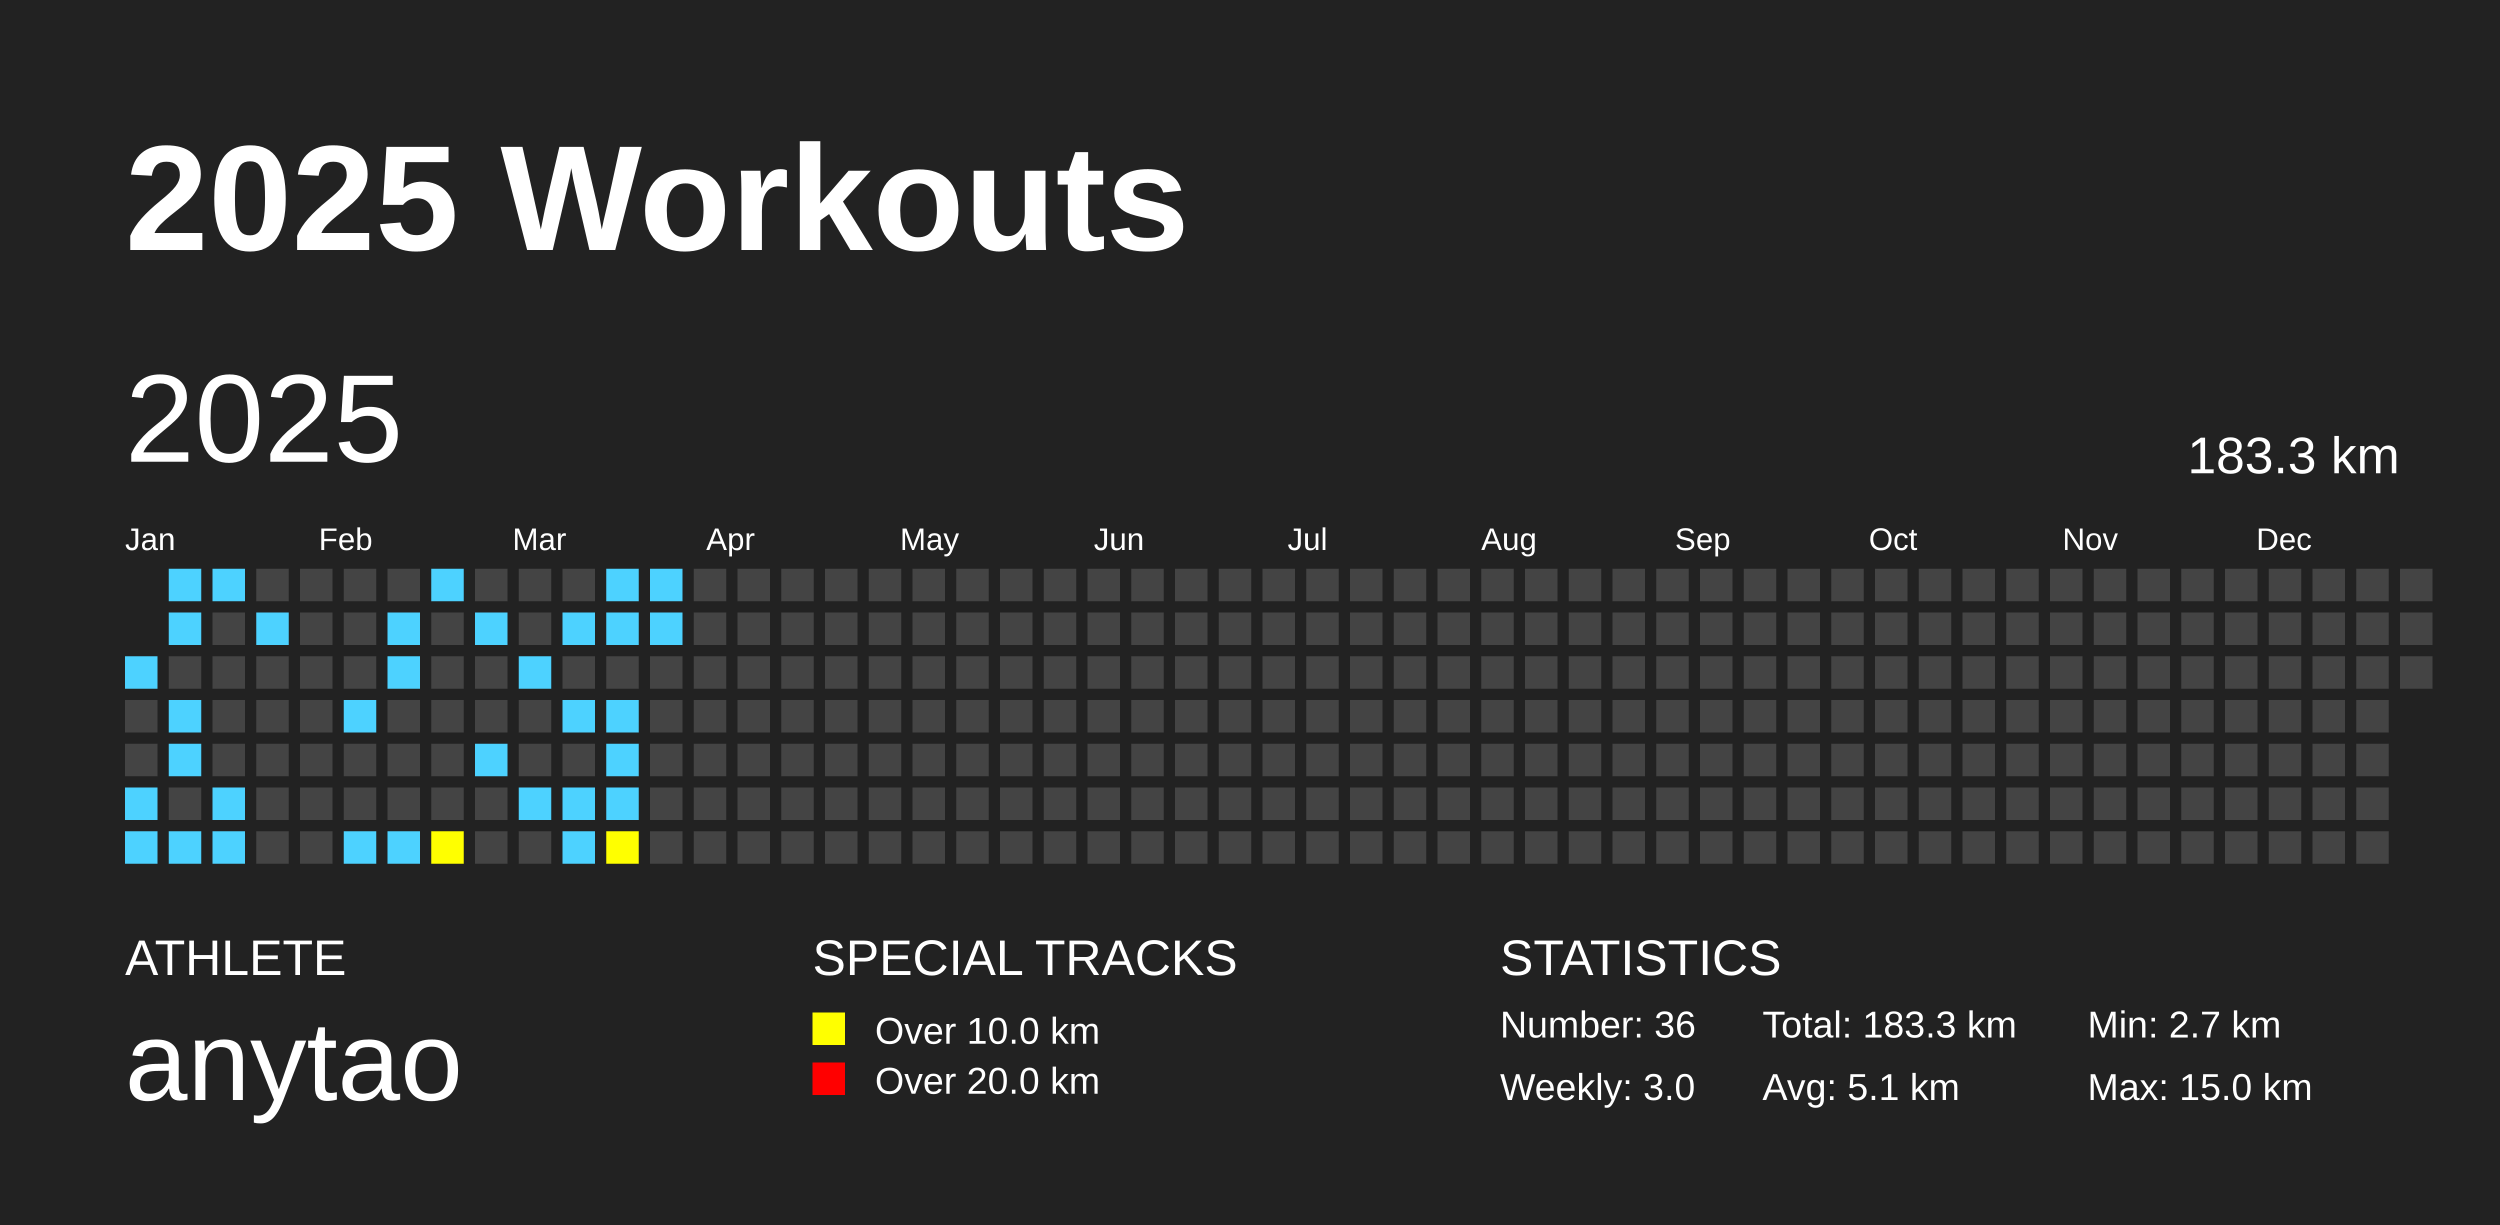
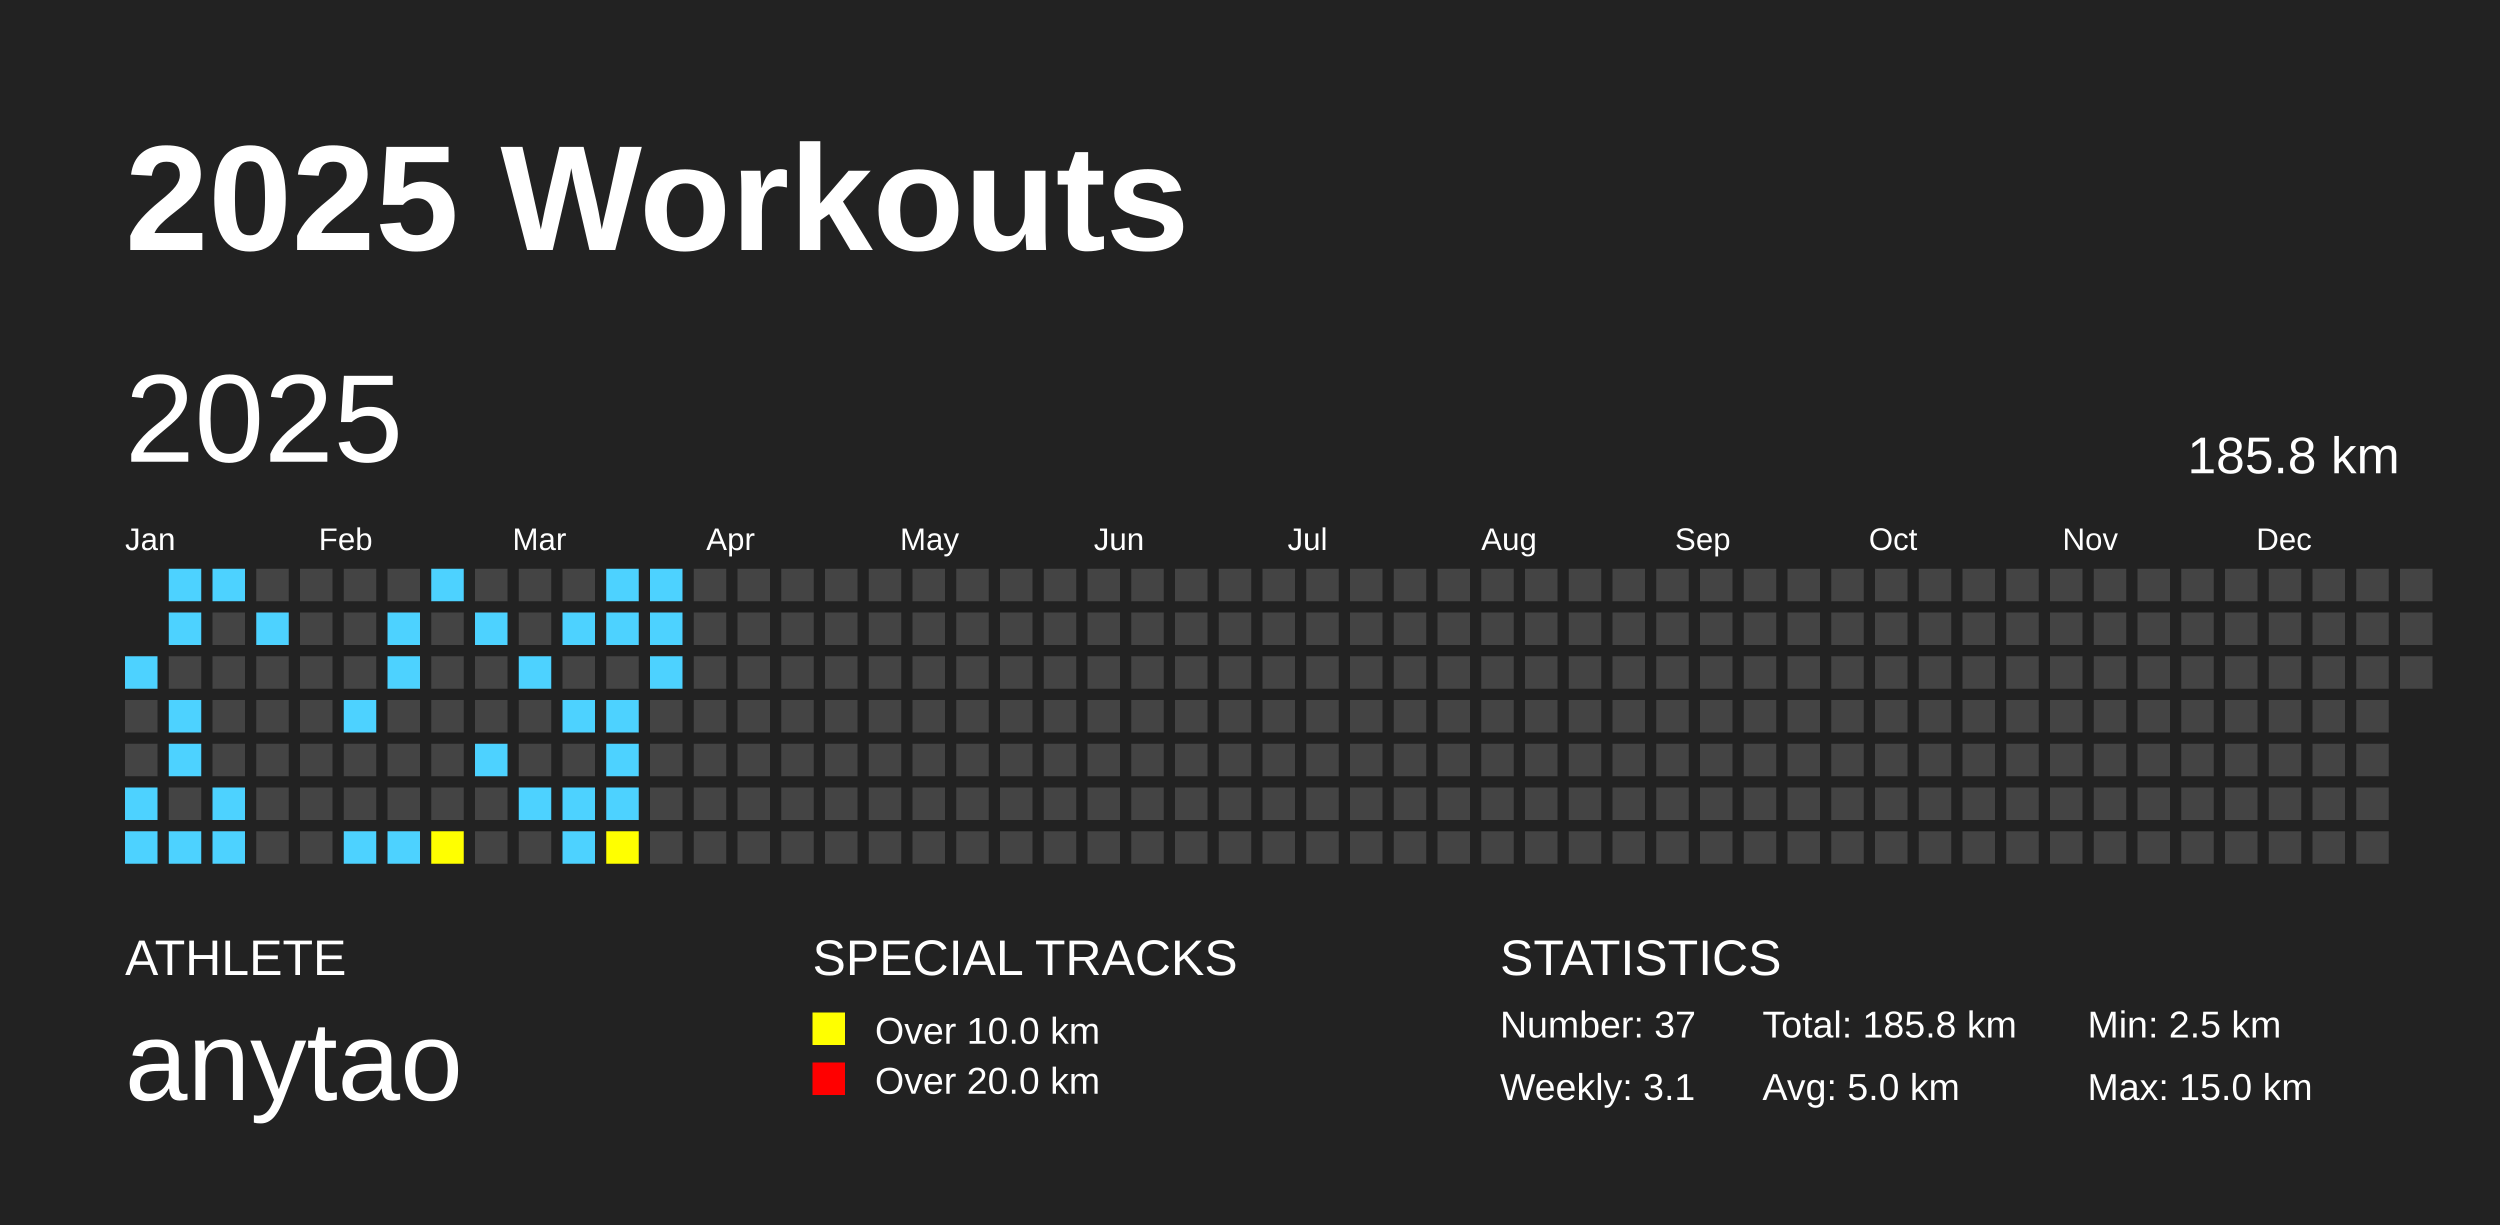
<svg xmlns="http://www.w3.org/2000/svg" baseProfile="full" height="98mm" version="1.1" viewBox="0,0,200,98" width="200mm">
  <defs />
  <rect fill="#222222" height="98" width="200" x="0" y="0" />
  <text fill="#FFFFFF" style="font-size:12px; font-family:Arial; font-weight:bold;" x="10" y="20">2025 Workouts</text>
  <text fill="#FFFFFF" style="font-size:4px; font-family:Arial" x="10" y="78">ATHLETE</text>
  <text fill="#FFFFFF" style="font-size:9px; font-family:Arial" x="10" y="88">anytao</text>
  <text fill="#FFFFFF" style="font-size:4px; font-family:Arial" x="65" y="78">SPECIAL TRACKS</text>
  <rect fill="yellow" height="2.6" width="2.6" x="65" y="81" />
  <text fill="#FFFFFF" style="font-size:3px; font-family:Arial" x="70" y="83.5">Over 10.0 km</text>
  <rect fill="red" height="2.6" width="2.6" x="65" y="85" />
  <text fill="#FFFFFF" style="font-size:3px; font-family:Arial" x="70" y="87.5">Over 20.0 km</text>
  <text fill="#FFFFFF" style="font-size:4px; font-family:Arial" x="120" y="78">STATISTICS</text>
-   <text fill="#FFFFFF" style="font-size:3px; font-family:Arial" x="120" y="83">Number: 36</text>
-   <text fill="#FFFFFF" style="font-size:3px; font-family:Arial" x="120" y="88">Weekly: 3.0</text>
-   <text fill="#FFFFFF" style="font-size:3px; font-family:Arial" x="141" y="83">Total: 183.3 km</text>
-   <text fill="#FFFFFF" style="font-size:3px; font-family:Arial" x="141" y="88">Avg: 5.1 km</text>
-   <text fill="#FFFFFF" style="font-size:3px; font-family:Arial" x="167" y="83">Min: 2.7 km</text>
+   <text fill="#FFFFFF" style="font-size:3px; font-family:Arial" x="120" y="83">Number: 37</text>
+   <text fill="#FFFFFF" style="font-size:3px; font-family:Arial" x="120" y="88">Weekly: 3.1</text>
+   <text fill="#FFFFFF" style="font-size:3px; font-family:Arial" x="141" y="83">Total: 185.8 km</text>
+   <text fill="#FFFFFF" style="font-size:3px; font-family:Arial" x="141" y="88">Avg: 5.0 km</text>
+   <text fill="#FFFFFF" style="font-size:3px; font-family:Arial" x="167" y="83">Min: 2.5 km</text>
  <text fill="#FFFFFF" style="font-size:3px; font-family:Arial" x="167" y="88">Max: 15.0 km</text>
  <text dominant-baseline="hanging" fill="#FFFFFF" style="font-size:10.0px; font-family:Arial;" x="10" y="30">2025</text>
-   <text dominant-baseline="hanging" fill="#FFFFFF" style="font-size:4.125px; font-family:Arial;" x="175" y="35">183.3 km</text>
+   <text dominant-baseline="hanging" fill="#FFFFFF" style="font-size:4.125px; font-family:Arial;" x="175" y="35">185.8 km</text>
  <text fill="#FFFFFF" style="font-size:2.5px; font-family:Arial" x="10.0" y="44">Jan</text>
  <text fill="#FFFFFF" style="font-size:2.5px; font-family:Arial" x="25.5" y="44">Feb</text>
  <text fill="#FFFFFF" style="font-size:2.5px; font-family:Arial" x="41.0" y="44">Mar</text>
  <text fill="#FFFFFF" style="font-size:2.5px; font-family:Arial" x="56.5" y="44">Apr</text>
  <text fill="#FFFFFF" style="font-size:2.5px; font-family:Arial" x="72.0" y="44">May</text>
  <text fill="#FFFFFF" style="font-size:2.5px; font-family:Arial" x="87.5" y="44">Jun</text>
  <text fill="#FFFFFF" style="font-size:2.5px; font-family:Arial" x="103.0" y="44">Jul</text>
  <text fill="#FFFFFF" style="font-size:2.5px; font-family:Arial" x="118.5" y="44">Aug</text>
  <text fill="#FFFFFF" style="font-size:2.5px; font-family:Arial" x="134.0" y="44">Sep</text>
  <text fill="#FFFFFF" style="font-size:2.5px; font-family:Arial" x="149.5" y="44">Oct</text>
  <text fill="#FFFFFF" style="font-size:2.5px; font-family:Arial" x="165.0" y="44">Nov</text>
  <text fill="#FFFFFF" style="font-size:2.5px; font-family:Arial" x="180.5" y="44">Dec</text>
  <rect fill="#4DD2FF" height="2.6" width="2.6" x="10.0" y="52.5" />
  <rect fill="#444444" height="2.6" width="2.6" x="10.0" y="56.0" />
  <rect fill="#444444" height="2.6" width="2.6" x="10.0" y="59.5" />
  <rect fill="#4DD2FF" height="2.6" width="2.6" x="10.0" y="63.0" />
  <rect fill="#4DD2FF" height="2.6" width="2.6" x="10.0" y="66.5" />
  <rect fill="#4DD2FF" height="2.6" width="2.6" x="13.5" y="45.5" />
  <rect fill="#4DD2FF" height="2.6" width="2.6" x="13.5" y="49.0" />
  <rect fill="#444444" height="2.6" width="2.6" x="13.5" y="52.5" />
  <rect fill="#4DD2FF" height="2.6" width="2.6" x="13.5" y="56.0" />
  <rect fill="#4DD2FF" height="2.6" width="2.6" x="13.5" y="59.5" />
  <rect fill="#444444" height="2.6" width="2.6" x="13.5" y="63.0" />
  <rect fill="#4DD2FF" height="2.6" width="2.6" x="13.5" y="66.5" />
  <rect fill="#4DD2FF" height="2.6" width="2.6" x="17.0" y="45.5" />
  <rect fill="#444444" height="2.6" width="2.6" x="17.0" y="49.0" />
  <rect fill="#444444" height="2.6" width="2.6" x="17.0" y="52.5" />
  <rect fill="#444444" height="2.6" width="2.6" x="17.0" y="56.0" />
  <rect fill="#444444" height="2.6" width="2.6" x="17.0" y="59.5" />
  <rect fill="#4DD2FF" height="2.6" width="2.6" x="17.0" y="63.0" />
  <rect fill="#4DD2FF" height="2.6" width="2.6" x="17.0" y="66.5" />
  <rect fill="#444444" height="2.6" width="2.6" x="20.5" y="45.5" />
  <rect fill="#4DD2FF" height="2.6" width="2.6" x="20.5" y="49.0" />
  <rect fill="#444444" height="2.6" width="2.6" x="20.5" y="52.5" />
  <rect fill="#444444" height="2.6" width="2.6" x="20.5" y="56.0" />
  <rect fill="#444444" height="2.6" width="2.6" x="20.5" y="59.5" />
  <rect fill="#444444" height="2.6" width="2.6" x="20.5" y="63.0" />
  <rect fill="#444444" height="2.6" width="2.6" x="20.5" y="66.5" />
  <rect fill="#444444" height="2.6" width="2.6" x="24.0" y="45.5" />
  <rect fill="#444444" height="2.6" width="2.6" x="24.0" y="49.0" />
  <rect fill="#444444" height="2.6" width="2.6" x="24.0" y="52.5" />
  <rect fill="#444444" height="2.6" width="2.6" x="24.0" y="56.0" />
  <rect fill="#444444" height="2.6" width="2.6" x="24.0" y="59.5" />
  <rect fill="#444444" height="2.6" width="2.6" x="24.0" y="63.0" />
  <rect fill="#444444" height="2.6" width="2.6" x="24.0" y="66.5" />
  <rect fill="#444444" height="2.6" width="2.6" x="27.5" y="45.5" />
  <rect fill="#444444" height="2.6" width="2.6" x="27.5" y="49.0" />
  <rect fill="#444444" height="2.6" width="2.6" x="27.5" y="52.5" />
  <rect fill="#4DD2FF" height="2.6" width="2.6" x="27.5" y="56.0" />
  <rect fill="#444444" height="2.6" width="2.6" x="27.5" y="59.5" />
  <rect fill="#444444" height="2.6" width="2.6" x="27.5" y="63.0" />
  <rect fill="#4DD2FF" height="2.6" width="2.6" x="27.5" y="66.5" />
  <rect fill="#444444" height="2.6" width="2.6" x="31.0" y="45.5" />
  <rect fill="#4DD2FF" height="2.6" width="2.6" x="31.0" y="49.0" />
  <rect fill="#4DD2FF" height="2.6" width="2.6" x="31.0" y="52.5" />
  <rect fill="#444444" height="2.6" width="2.6" x="31.0" y="56.0" />
  <rect fill="#444444" height="2.6" width="2.6" x="31.0" y="59.5" />
  <rect fill="#444444" height="2.6" width="2.6" x="31.0" y="63.0" />
  <rect fill="#4DD2FF" height="2.6" width="2.6" x="31.0" y="66.5" />
  <rect fill="#4DD2FF" height="2.6" width="2.6" x="34.5" y="45.5" />
  <rect fill="#444444" height="2.6" width="2.6" x="34.5" y="49.0" />
  <rect fill="#444444" height="2.6" width="2.6" x="34.5" y="52.5" />
  <rect fill="#444444" height="2.6" width="2.6" x="34.5" y="56.0" />
  <rect fill="#444444" height="2.6" width="2.6" x="34.5" y="59.5" />
  <rect fill="#444444" height="2.6" width="2.6" x="34.5" y="63.0" />
  <rect fill="yellow" height="2.6" width="2.6" x="34.5" y="66.5" />
  <rect fill="#444444" height="2.6" width="2.6" x="38.0" y="45.5" />
  <rect fill="#4DD2FF" height="2.6" width="2.6" x="38.0" y="49.0" />
  <rect fill="#444444" height="2.6" width="2.6" x="38.0" y="52.5" />
  <rect fill="#444444" height="2.6" width="2.6" x="38.0" y="56.0" />
  <rect fill="#4DD2FF" height="2.6" width="2.6" x="38.0" y="59.5" />
  <rect fill="#444444" height="2.6" width="2.6" x="38.0" y="63.0" />
  <rect fill="#444444" height="2.6" width="2.6" x="38.0" y="66.5" />
  <rect fill="#444444" height="2.6" width="2.6" x="41.5" y="45.5" />
  <rect fill="#444444" height="2.6" width="2.6" x="41.5" y="49.0" />
  <rect fill="#4DD2FF" height="2.6" width="2.6" x="41.5" y="52.5" />
  <rect fill="#444444" height="2.6" width="2.6" x="41.5" y="56.0" />
  <rect fill="#444444" height="2.6" width="2.6" x="41.5" y="59.5" />
  <rect fill="#4DD2FF" height="2.6" width="2.6" x="41.5" y="63.0" />
  <rect fill="#444444" height="2.6" width="2.6" x="41.5" y="66.5" />
  <rect fill="#444444" height="2.6" width="2.6" x="45.0" y="45.5" />
  <rect fill="#4DD2FF" height="2.6" width="2.6" x="45.0" y="49.0" />
  <rect fill="#444444" height="2.6" width="2.6" x="45.0" y="52.5" />
  <rect fill="#4DD2FF" height="2.6" width="2.6" x="45.0" y="56.0" />
  <rect fill="#444444" height="2.6" width="2.6" x="45.0" y="59.5" />
  <rect fill="#4DD2FF" height="2.6" width="2.6" x="45.0" y="63.0" />
  <rect fill="#4DD2FF" height="2.6" width="2.6" x="45.0" y="66.5" />
  <rect fill="#4DD2FF" height="2.6" width="2.6" x="48.5" y="45.5" />
  <rect fill="#4DD2FF" height="2.6" width="2.6" x="48.5" y="49.0" />
  <rect fill="#444444" height="2.6" width="2.6" x="48.5" y="52.5" />
  <rect fill="#4DD2FF" height="2.6" width="2.6" x="48.5" y="56.0" />
  <rect fill="#4DD2FF" height="2.6" width="2.6" x="48.5" y="59.5" />
  <rect fill="#4DD2FF" height="2.6" width="2.6" x="48.5" y="63.0" />
  <rect fill="yellow" height="2.6" width="2.6" x="48.5" y="66.5" />
  <rect fill="#4DD2FF" height="2.6" width="2.6" x="52.0" y="45.5" />
  <rect fill="#4DD2FF" height="2.6" width="2.6" x="52.0" y="49.0" />
-   <rect fill="#444444" height="2.6" width="2.6" x="52.0" y="52.5" />
+   <rect fill="#4DD2FF" height="2.6" width="2.6" x="52.0" y="52.5" />
  <rect fill="#444444" height="2.6" width="2.6" x="52.0" y="56.0" />
  <rect fill="#444444" height="2.6" width="2.6" x="52.0" y="59.5" />
  <rect fill="#444444" height="2.6" width="2.6" x="52.0" y="63.0" />
  <rect fill="#444444" height="2.6" width="2.6" x="52.0" y="66.5" />
  <rect fill="#444444" height="2.6" width="2.6" x="55.5" y="45.5" />
  <rect fill="#444444" height="2.6" width="2.6" x="55.5" y="49.0" />
  <rect fill="#444444" height="2.6" width="2.6" x="55.5" y="52.5" />
  <rect fill="#444444" height="2.6" width="2.6" x="55.5" y="56.0" />
  <rect fill="#444444" height="2.6" width="2.6" x="55.5" y="59.5" />
  <rect fill="#444444" height="2.6" width="2.6" x="55.5" y="63.0" />
  <rect fill="#444444" height="2.6" width="2.6" x="55.5" y="66.5" />
  <rect fill="#444444" height="2.6" width="2.6" x="59.0" y="45.5" />
  <rect fill="#444444" height="2.6" width="2.6" x="59.0" y="49.0" />
  <rect fill="#444444" height="2.6" width="2.6" x="59.0" y="52.5" />
  <rect fill="#444444" height="2.6" width="2.6" x="59.0" y="56.0" />
  <rect fill="#444444" height="2.6" width="2.6" x="59.0" y="59.5" />
  <rect fill="#444444" height="2.6" width="2.6" x="59.0" y="63.0" />
  <rect fill="#444444" height="2.6" width="2.6" x="59.0" y="66.5" />
  <rect fill="#444444" height="2.6" width="2.6" x="62.5" y="45.5" />
  <rect fill="#444444" height="2.6" width="2.6" x="62.5" y="49.0" />
  <rect fill="#444444" height="2.6" width="2.6" x="62.5" y="52.5" />
  <rect fill="#444444" height="2.6" width="2.6" x="62.5" y="56.0" />
  <rect fill="#444444" height="2.6" width="2.6" x="62.5" y="59.5" />
  <rect fill="#444444" height="2.6" width="2.6" x="62.5" y="63.0" />
  <rect fill="#444444" height="2.6" width="2.6" x="62.5" y="66.5" />
  <rect fill="#444444" height="2.6" width="2.6" x="66.0" y="45.5" />
  <rect fill="#444444" height="2.6" width="2.6" x="66.0" y="49.0" />
  <rect fill="#444444" height="2.6" width="2.6" x="66.0" y="52.5" />
  <rect fill="#444444" height="2.6" width="2.6" x="66.0" y="56.0" />
  <rect fill="#444444" height="2.6" width="2.6" x="66.0" y="59.5" />
  <rect fill="#444444" height="2.6" width="2.6" x="66.0" y="63.0" />
  <rect fill="#444444" height="2.6" width="2.6" x="66.0" y="66.5" />
  <rect fill="#444444" height="2.6" width="2.6" x="69.5" y="45.5" />
  <rect fill="#444444" height="2.6" width="2.6" x="69.5" y="49.0" />
  <rect fill="#444444" height="2.6" width="2.6" x="69.5" y="52.5" />
  <rect fill="#444444" height="2.6" width="2.6" x="69.5" y="56.0" />
  <rect fill="#444444" height="2.6" width="2.6" x="69.5" y="59.5" />
  <rect fill="#444444" height="2.6" width="2.6" x="69.5" y="63.0" />
  <rect fill="#444444" height="2.6" width="2.6" x="69.5" y="66.5" />
  <rect fill="#444444" height="2.6" width="2.6" x="73.0" y="45.5" />
  <rect fill="#444444" height="2.6" width="2.6" x="73.0" y="49.0" />
  <rect fill="#444444" height="2.6" width="2.6" x="73.0" y="52.5" />
  <rect fill="#444444" height="2.6" width="2.6" x="73.0" y="56.0" />
  <rect fill="#444444" height="2.6" width="2.6" x="73.0" y="59.5" />
  <rect fill="#444444" height="2.6" width="2.6" x="73.0" y="63.0" />
  <rect fill="#444444" height="2.6" width="2.6" x="73.0" y="66.5" />
  <rect fill="#444444" height="2.6" width="2.6" x="76.5" y="45.5" />
  <rect fill="#444444" height="2.6" width="2.6" x="76.5" y="49.0" />
  <rect fill="#444444" height="2.6" width="2.6" x="76.5" y="52.5" />
  <rect fill="#444444" height="2.6" width="2.6" x="76.5" y="56.0" />
  <rect fill="#444444" height="2.6" width="2.6" x="76.5" y="59.5" />
  <rect fill="#444444" height="2.6" width="2.6" x="76.5" y="63.0" />
  <rect fill="#444444" height="2.6" width="2.6" x="76.5" y="66.5" />
  <rect fill="#444444" height="2.6" width="2.6" x="80.0" y="45.5" />
  <rect fill="#444444" height="2.6" width="2.6" x="80.0" y="49.0" />
  <rect fill="#444444" height="2.6" width="2.6" x="80.0" y="52.5" />
  <rect fill="#444444" height="2.6" width="2.6" x="80.0" y="56.0" />
  <rect fill="#444444" height="2.6" width="2.6" x="80.0" y="59.5" />
  <rect fill="#444444" height="2.6" width="2.6" x="80.0" y="63.0" />
  <rect fill="#444444" height="2.6" width="2.6" x="80.0" y="66.5" />
  <rect fill="#444444" height="2.6" width="2.6" x="83.5" y="45.5" />
  <rect fill="#444444" height="2.6" width="2.6" x="83.5" y="49.0" />
  <rect fill="#444444" height="2.6" width="2.6" x="83.5" y="52.5" />
  <rect fill="#444444" height="2.6" width="2.6" x="83.5" y="56.0" />
  <rect fill="#444444" height="2.6" width="2.6" x="83.5" y="59.5" />
  <rect fill="#444444" height="2.6" width="2.6" x="83.5" y="63.0" />
  <rect fill="#444444" height="2.6" width="2.6" x="83.5" y="66.5" />
  <rect fill="#444444" height="2.6" width="2.6" x="87.0" y="45.5" />
  <rect fill="#444444" height="2.6" width="2.6" x="87.0" y="49.0" />
  <rect fill="#444444" height="2.6" width="2.6" x="87.0" y="52.5" />
  <rect fill="#444444" height="2.6" width="2.6" x="87.0" y="56.0" />
  <rect fill="#444444" height="2.6" width="2.6" x="87.0" y="59.5" />
  <rect fill="#444444" height="2.6" width="2.6" x="87.0" y="63.0" />
  <rect fill="#444444" height="2.6" width="2.6" x="87.0" y="66.5" />
  <rect fill="#444444" height="2.6" width="2.6" x="90.5" y="45.5" />
  <rect fill="#444444" height="2.6" width="2.6" x="90.5" y="49.0" />
  <rect fill="#444444" height="2.6" width="2.6" x="90.5" y="52.5" />
  <rect fill="#444444" height="2.6" width="2.6" x="90.5" y="56.0" />
  <rect fill="#444444" height="2.6" width="2.6" x="90.5" y="59.5" />
  <rect fill="#444444" height="2.6" width="2.6" x="90.5" y="63.0" />
  <rect fill="#444444" height="2.6" width="2.6" x="90.5" y="66.5" />
  <rect fill="#444444" height="2.6" width="2.6" x="94.0" y="45.5" />
  <rect fill="#444444" height="2.6" width="2.6" x="94.0" y="49.0" />
  <rect fill="#444444" height="2.6" width="2.6" x="94.0" y="52.5" />
  <rect fill="#444444" height="2.6" width="2.6" x="94.0" y="56.0" />
  <rect fill="#444444" height="2.6" width="2.6" x="94.0" y="59.5" />
  <rect fill="#444444" height="2.6" width="2.6" x="94.0" y="63.0" />
  <rect fill="#444444" height="2.6" width="2.6" x="94.0" y="66.5" />
  <rect fill="#444444" height="2.6" width="2.6" x="97.5" y="45.5" />
  <rect fill="#444444" height="2.6" width="2.6" x="97.5" y="49.0" />
  <rect fill="#444444" height="2.6" width="2.6" x="97.5" y="52.5" />
  <rect fill="#444444" height="2.6" width="2.6" x="97.5" y="56.0" />
  <rect fill="#444444" height="2.6" width="2.6" x="97.5" y="59.5" />
  <rect fill="#444444" height="2.6" width="2.6" x="97.5" y="63.0" />
  <rect fill="#444444" height="2.6" width="2.6" x="97.5" y="66.5" />
  <rect fill="#444444" height="2.6" width="2.6" x="101.0" y="45.5" />
  <rect fill="#444444" height="2.6" width="2.6" x="101.0" y="49.0" />
  <rect fill="#444444" height="2.6" width="2.6" x="101.0" y="52.5" />
  <rect fill="#444444" height="2.6" width="2.6" x="101.0" y="56.0" />
  <rect fill="#444444" height="2.6" width="2.6" x="101.0" y="59.5" />
  <rect fill="#444444" height="2.6" width="2.6" x="101.0" y="63.0" />
  <rect fill="#444444" height="2.6" width="2.6" x="101.0" y="66.5" />
  <rect fill="#444444" height="2.6" width="2.6" x="104.5" y="45.5" />
  <rect fill="#444444" height="2.6" width="2.6" x="104.5" y="49.0" />
  <rect fill="#444444" height="2.6" width="2.6" x="104.5" y="52.5" />
  <rect fill="#444444" height="2.6" width="2.6" x="104.5" y="56.0" />
  <rect fill="#444444" height="2.6" width="2.6" x="104.5" y="59.5" />
  <rect fill="#444444" height="2.6" width="2.6" x="104.5" y="63.0" />
  <rect fill="#444444" height="2.6" width="2.6" x="104.5" y="66.5" />
  <rect fill="#444444" height="2.6" width="2.6" x="108.0" y="45.5" />
  <rect fill="#444444" height="2.6" width="2.6" x="108.0" y="49.0" />
  <rect fill="#444444" height="2.6" width="2.6" x="108.0" y="52.5" />
  <rect fill="#444444" height="2.6" width="2.6" x="108.0" y="56.0" />
  <rect fill="#444444" height="2.6" width="2.6" x="108.0" y="59.5" />
  <rect fill="#444444" height="2.6" width="2.6" x="108.0" y="63.0" />
  <rect fill="#444444" height="2.6" width="2.6" x="108.0" y="66.5" />
  <rect fill="#444444" height="2.6" width="2.6" x="111.5" y="45.5" />
  <rect fill="#444444" height="2.6" width="2.6" x="111.5" y="49.0" />
  <rect fill="#444444" height="2.6" width="2.6" x="111.5" y="52.5" />
  <rect fill="#444444" height="2.6" width="2.6" x="111.5" y="56.0" />
  <rect fill="#444444" height="2.6" width="2.6" x="111.5" y="59.5" />
  <rect fill="#444444" height="2.6" width="2.6" x="111.5" y="63.0" />
  <rect fill="#444444" height="2.6" width="2.6" x="111.5" y="66.5" />
  <rect fill="#444444" height="2.6" width="2.6" x="115.0" y="45.5" />
  <rect fill="#444444" height="2.6" width="2.6" x="115.0" y="49.0" />
  <rect fill="#444444" height="2.6" width="2.6" x="115.0" y="52.5" />
  <rect fill="#444444" height="2.6" width="2.6" x="115.0" y="56.0" />
  <rect fill="#444444" height="2.6" width="2.6" x="115.0" y="59.5" />
  <rect fill="#444444" height="2.6" width="2.6" x="115.0" y="63.0" />
  <rect fill="#444444" height="2.6" width="2.6" x="115.0" y="66.5" />
  <rect fill="#444444" height="2.6" width="2.6" x="118.5" y="45.5" />
  <rect fill="#444444" height="2.6" width="2.6" x="118.5" y="49.0" />
  <rect fill="#444444" height="2.6" width="2.6" x="118.5" y="52.5" />
  <rect fill="#444444" height="2.6" width="2.6" x="118.5" y="56.0" />
  <rect fill="#444444" height="2.6" width="2.6" x="118.5" y="59.5" />
  <rect fill="#444444" height="2.6" width="2.6" x="118.5" y="63.0" />
  <rect fill="#444444" height="2.6" width="2.6" x="118.5" y="66.5" />
  <rect fill="#444444" height="2.6" width="2.6" x="122.0" y="45.5" />
  <rect fill="#444444" height="2.6" width="2.6" x="122.0" y="49.0" />
  <rect fill="#444444" height="2.6" width="2.6" x="122.0" y="52.5" />
  <rect fill="#444444" height="2.6" width="2.6" x="122.0" y="56.0" />
  <rect fill="#444444" height="2.6" width="2.6" x="122.0" y="59.5" />
  <rect fill="#444444" height="2.6" width="2.6" x="122.0" y="63.0" />
  <rect fill="#444444" height="2.6" width="2.6" x="122.0" y="66.5" />
  <rect fill="#444444" height="2.6" width="2.6" x="125.5" y="45.5" />
  <rect fill="#444444" height="2.6" width="2.6" x="125.5" y="49.0" />
  <rect fill="#444444" height="2.6" width="2.6" x="125.5" y="52.5" />
  <rect fill="#444444" height="2.6" width="2.6" x="125.5" y="56.0" />
  <rect fill="#444444" height="2.6" width="2.6" x="125.5" y="59.5" />
  <rect fill="#444444" height="2.6" width="2.6" x="125.5" y="63.0" />
  <rect fill="#444444" height="2.6" width="2.6" x="125.5" y="66.5" />
  <rect fill="#444444" height="2.6" width="2.6" x="129.0" y="45.5" />
  <rect fill="#444444" height="2.6" width="2.6" x="129.0" y="49.0" />
  <rect fill="#444444" height="2.6" width="2.6" x="129.0" y="52.5" />
  <rect fill="#444444" height="2.6" width="2.6" x="129.0" y="56.0" />
  <rect fill="#444444" height="2.6" width="2.6" x="129.0" y="59.5" />
  <rect fill="#444444" height="2.6" width="2.6" x="129.0" y="63.0" />
  <rect fill="#444444" height="2.6" width="2.6" x="129.0" y="66.5" />
  <rect fill="#444444" height="2.6" width="2.6" x="132.5" y="45.5" />
  <rect fill="#444444" height="2.6" width="2.6" x="132.5" y="49.0" />
  <rect fill="#444444" height="2.6" width="2.6" x="132.5" y="52.5" />
  <rect fill="#444444" height="2.6" width="2.6" x="132.5" y="56.0" />
  <rect fill="#444444" height="2.6" width="2.6" x="132.5" y="59.5" />
  <rect fill="#444444" height="2.6" width="2.6" x="132.5" y="63.0" />
  <rect fill="#444444" height="2.6" width="2.6" x="132.5" y="66.5" />
  <rect fill="#444444" height="2.6" width="2.6" x="136.0" y="45.5" />
  <rect fill="#444444" height="2.6" width="2.6" x="136.0" y="49.0" />
  <rect fill="#444444" height="2.6" width="2.6" x="136.0" y="52.5" />
  <rect fill="#444444" height="2.6" width="2.6" x="136.0" y="56.0" />
  <rect fill="#444444" height="2.6" width="2.6" x="136.0" y="59.5" />
  <rect fill="#444444" height="2.6" width="2.6" x="136.0" y="63.0" />
  <rect fill="#444444" height="2.6" width="2.6" x="136.0" y="66.5" />
  <rect fill="#444444" height="2.6" width="2.6" x="139.5" y="45.5" />
  <rect fill="#444444" height="2.6" width="2.6" x="139.5" y="49.0" />
  <rect fill="#444444" height="2.6" width="2.6" x="139.5" y="52.5" />
  <rect fill="#444444" height="2.6" width="2.6" x="139.5" y="56.0" />
  <rect fill="#444444" height="2.6" width="2.6" x="139.5" y="59.5" />
  <rect fill="#444444" height="2.6" width="2.6" x="139.5" y="63.0" />
  <rect fill="#444444" height="2.6" width="2.6" x="139.5" y="66.5" />
  <rect fill="#444444" height="2.6" width="2.6" x="143.0" y="45.5" />
  <rect fill="#444444" height="2.6" width="2.6" x="143.0" y="49.0" />
  <rect fill="#444444" height="2.6" width="2.6" x="143.0" y="52.5" />
  <rect fill="#444444" height="2.6" width="2.6" x="143.0" y="56.0" />
  <rect fill="#444444" height="2.6" width="2.6" x="143.0" y="59.5" />
  <rect fill="#444444" height="2.6" width="2.6" x="143.0" y="63.0" />
  <rect fill="#444444" height="2.6" width="2.6" x="143.0" y="66.5" />
  <rect fill="#444444" height="2.6" width="2.6" x="146.5" y="45.5" />
  <rect fill="#444444" height="2.6" width="2.6" x="146.5" y="49.0" />
  <rect fill="#444444" height="2.6" width="2.6" x="146.5" y="52.5" />
  <rect fill="#444444" height="2.6" width="2.6" x="146.5" y="56.0" />
  <rect fill="#444444" height="2.6" width="2.6" x="146.5" y="59.5" />
  <rect fill="#444444" height="2.6" width="2.6" x="146.5" y="63.0" />
  <rect fill="#444444" height="2.6" width="2.6" x="146.5" y="66.5" />
  <rect fill="#444444" height="2.6" width="2.6" x="150.0" y="45.5" />
  <rect fill="#444444" height="2.6" width="2.6" x="150.0" y="49.0" />
  <rect fill="#444444" height="2.6" width="2.6" x="150.0" y="52.5" />
  <rect fill="#444444" height="2.6" width="2.6" x="150.0" y="56.0" />
  <rect fill="#444444" height="2.6" width="2.6" x="150.0" y="59.5" />
  <rect fill="#444444" height="2.6" width="2.6" x="150.0" y="63.0" />
  <rect fill="#444444" height="2.6" width="2.6" x="150.0" y="66.5" />
  <rect fill="#444444" height="2.6" width="2.6" x="153.5" y="45.5" />
  <rect fill="#444444" height="2.6" width="2.6" x="153.5" y="49.0" />
  <rect fill="#444444" height="2.6" width="2.6" x="153.5" y="52.5" />
  <rect fill="#444444" height="2.6" width="2.6" x="153.5" y="56.0" />
  <rect fill="#444444" height="2.6" width="2.6" x="153.5" y="59.5" />
  <rect fill="#444444" height="2.6" width="2.6" x="153.5" y="63.0" />
  <rect fill="#444444" height="2.6" width="2.6" x="153.5" y="66.5" />
  <rect fill="#444444" height="2.6" width="2.6" x="157.0" y="45.5" />
  <rect fill="#444444" height="2.6" width="2.6" x="157.0" y="49.0" />
  <rect fill="#444444" height="2.6" width="2.6" x="157.0" y="52.5" />
  <rect fill="#444444" height="2.6" width="2.6" x="157.0" y="56.0" />
  <rect fill="#444444" height="2.6" width="2.6" x="157.0" y="59.5" />
  <rect fill="#444444" height="2.6" width="2.6" x="157.0" y="63.0" />
  <rect fill="#444444" height="2.6" width="2.6" x="157.0" y="66.5" />
  <rect fill="#444444" height="2.6" width="2.6" x="160.5" y="45.5" />
  <rect fill="#444444" height="2.6" width="2.6" x="160.5" y="49.0" />
  <rect fill="#444444" height="2.6" width="2.6" x="160.5" y="52.5" />
  <rect fill="#444444" height="2.6" width="2.6" x="160.5" y="56.0" />
  <rect fill="#444444" height="2.6" width="2.6" x="160.5" y="59.5" />
  <rect fill="#444444" height="2.6" width="2.6" x="160.5" y="63.0" />
  <rect fill="#444444" height="2.6" width="2.6" x="160.5" y="66.5" />
  <rect fill="#444444" height="2.6" width="2.6" x="164.0" y="45.5" />
  <rect fill="#444444" height="2.6" width="2.6" x="164.0" y="49.0" />
  <rect fill="#444444" height="2.6" width="2.6" x="164.0" y="52.5" />
  <rect fill="#444444" height="2.6" width="2.6" x="164.0" y="56.0" />
  <rect fill="#444444" height="2.6" width="2.6" x="164.0" y="59.5" />
  <rect fill="#444444" height="2.6" width="2.6" x="164.0" y="63.0" />
  <rect fill="#444444" height="2.6" width="2.6" x="164.0" y="66.5" />
  <rect fill="#444444" height="2.6" width="2.6" x="167.5" y="45.5" />
  <rect fill="#444444" height="2.6" width="2.6" x="167.5" y="49.0" />
  <rect fill="#444444" height="2.6" width="2.6" x="167.5" y="52.5" />
  <rect fill="#444444" height="2.6" width="2.6" x="167.5" y="56.0" />
  <rect fill="#444444" height="2.6" width="2.6" x="167.5" y="59.5" />
  <rect fill="#444444" height="2.6" width="2.6" x="167.5" y="63.0" />
  <rect fill="#444444" height="2.6" width="2.6" x="167.5" y="66.5" />
  <rect fill="#444444" height="2.6" width="2.6" x="171.0" y="45.5" />
  <rect fill="#444444" height="2.6" width="2.6" x="171.0" y="49.0" />
  <rect fill="#444444" height="2.6" width="2.6" x="171.0" y="52.5" />
  <rect fill="#444444" height="2.6" width="2.6" x="171.0" y="56.0" />
  <rect fill="#444444" height="2.6" width="2.6" x="171.0" y="59.5" />
  <rect fill="#444444" height="2.6" width="2.6" x="171.0" y="63.0" />
  <rect fill="#444444" height="2.6" width="2.6" x="171.0" y="66.5" />
  <rect fill="#444444" height="2.6" width="2.6" x="174.5" y="45.5" />
  <rect fill="#444444" height="2.6" width="2.6" x="174.5" y="49.0" />
  <rect fill="#444444" height="2.6" width="2.6" x="174.5" y="52.5" />
  <rect fill="#444444" height="2.6" width="2.6" x="174.5" y="56.0" />
  <rect fill="#444444" height="2.6" width="2.6" x="174.5" y="59.5" />
  <rect fill="#444444" height="2.6" width="2.6" x="174.5" y="63.0" />
  <rect fill="#444444" height="2.6" width="2.6" x="174.5" y="66.5" />
  <rect fill="#444444" height="2.6" width="2.6" x="178.0" y="45.5" />
  <rect fill="#444444" height="2.6" width="2.6" x="178.0" y="49.0" />
  <rect fill="#444444" height="2.6" width="2.6" x="178.0" y="52.5" />
  <rect fill="#444444" height="2.6" width="2.6" x="178.0" y="56.0" />
  <rect fill="#444444" height="2.6" width="2.6" x="178.0" y="59.5" />
  <rect fill="#444444" height="2.6" width="2.6" x="178.0" y="63.0" />
  <rect fill="#444444" height="2.6" width="2.6" x="178.0" y="66.5" />
  <rect fill="#444444" height="2.6" width="2.6" x="181.5" y="45.5" />
  <rect fill="#444444" height="2.6" width="2.6" x="181.5" y="49.0" />
  <rect fill="#444444" height="2.6" width="2.6" x="181.5" y="52.5" />
  <rect fill="#444444" height="2.6" width="2.6" x="181.5" y="56.0" />
  <rect fill="#444444" height="2.6" width="2.6" x="181.5" y="59.5" />
  <rect fill="#444444" height="2.6" width="2.6" x="181.5" y="63.0" />
  <rect fill="#444444" height="2.6" width="2.6" x="181.5" y="66.5" />
  <rect fill="#444444" height="2.6" width="2.6" x="185.0" y="45.5" />
  <rect fill="#444444" height="2.6" width="2.6" x="185.0" y="49.0" />
  <rect fill="#444444" height="2.6" width="2.6" x="185.0" y="52.5" />
  <rect fill="#444444" height="2.6" width="2.6" x="185.0" y="56.0" />
  <rect fill="#444444" height="2.6" width="2.6" x="185.0" y="59.5" />
  <rect fill="#444444" height="2.6" width="2.6" x="185.0" y="63.0" />
  <rect fill="#444444" height="2.6" width="2.6" x="185.0" y="66.5" />
  <rect fill="#444444" height="2.6" width="2.6" x="188.5" y="45.5" />
  <rect fill="#444444" height="2.6" width="2.6" x="188.5" y="49.0" />
  <rect fill="#444444" height="2.6" width="2.6" x="188.5" y="52.5" />
  <rect fill="#444444" height="2.6" width="2.6" x="188.5" y="56.0" />
  <rect fill="#444444" height="2.6" width="2.6" x="188.5" y="59.5" />
  <rect fill="#444444" height="2.6" width="2.6" x="188.5" y="63.0" />
  <rect fill="#444444" height="2.6" width="2.6" x="188.5" y="66.5" />
  <rect fill="#444444" height="2.6" width="2.6" x="192.0" y="45.5" />
  <rect fill="#444444" height="2.6" width="2.6" x="192.0" y="49.0" />
  <rect fill="#444444" height="2.6" width="2.6" x="192.0" y="52.5" />
</svg>
